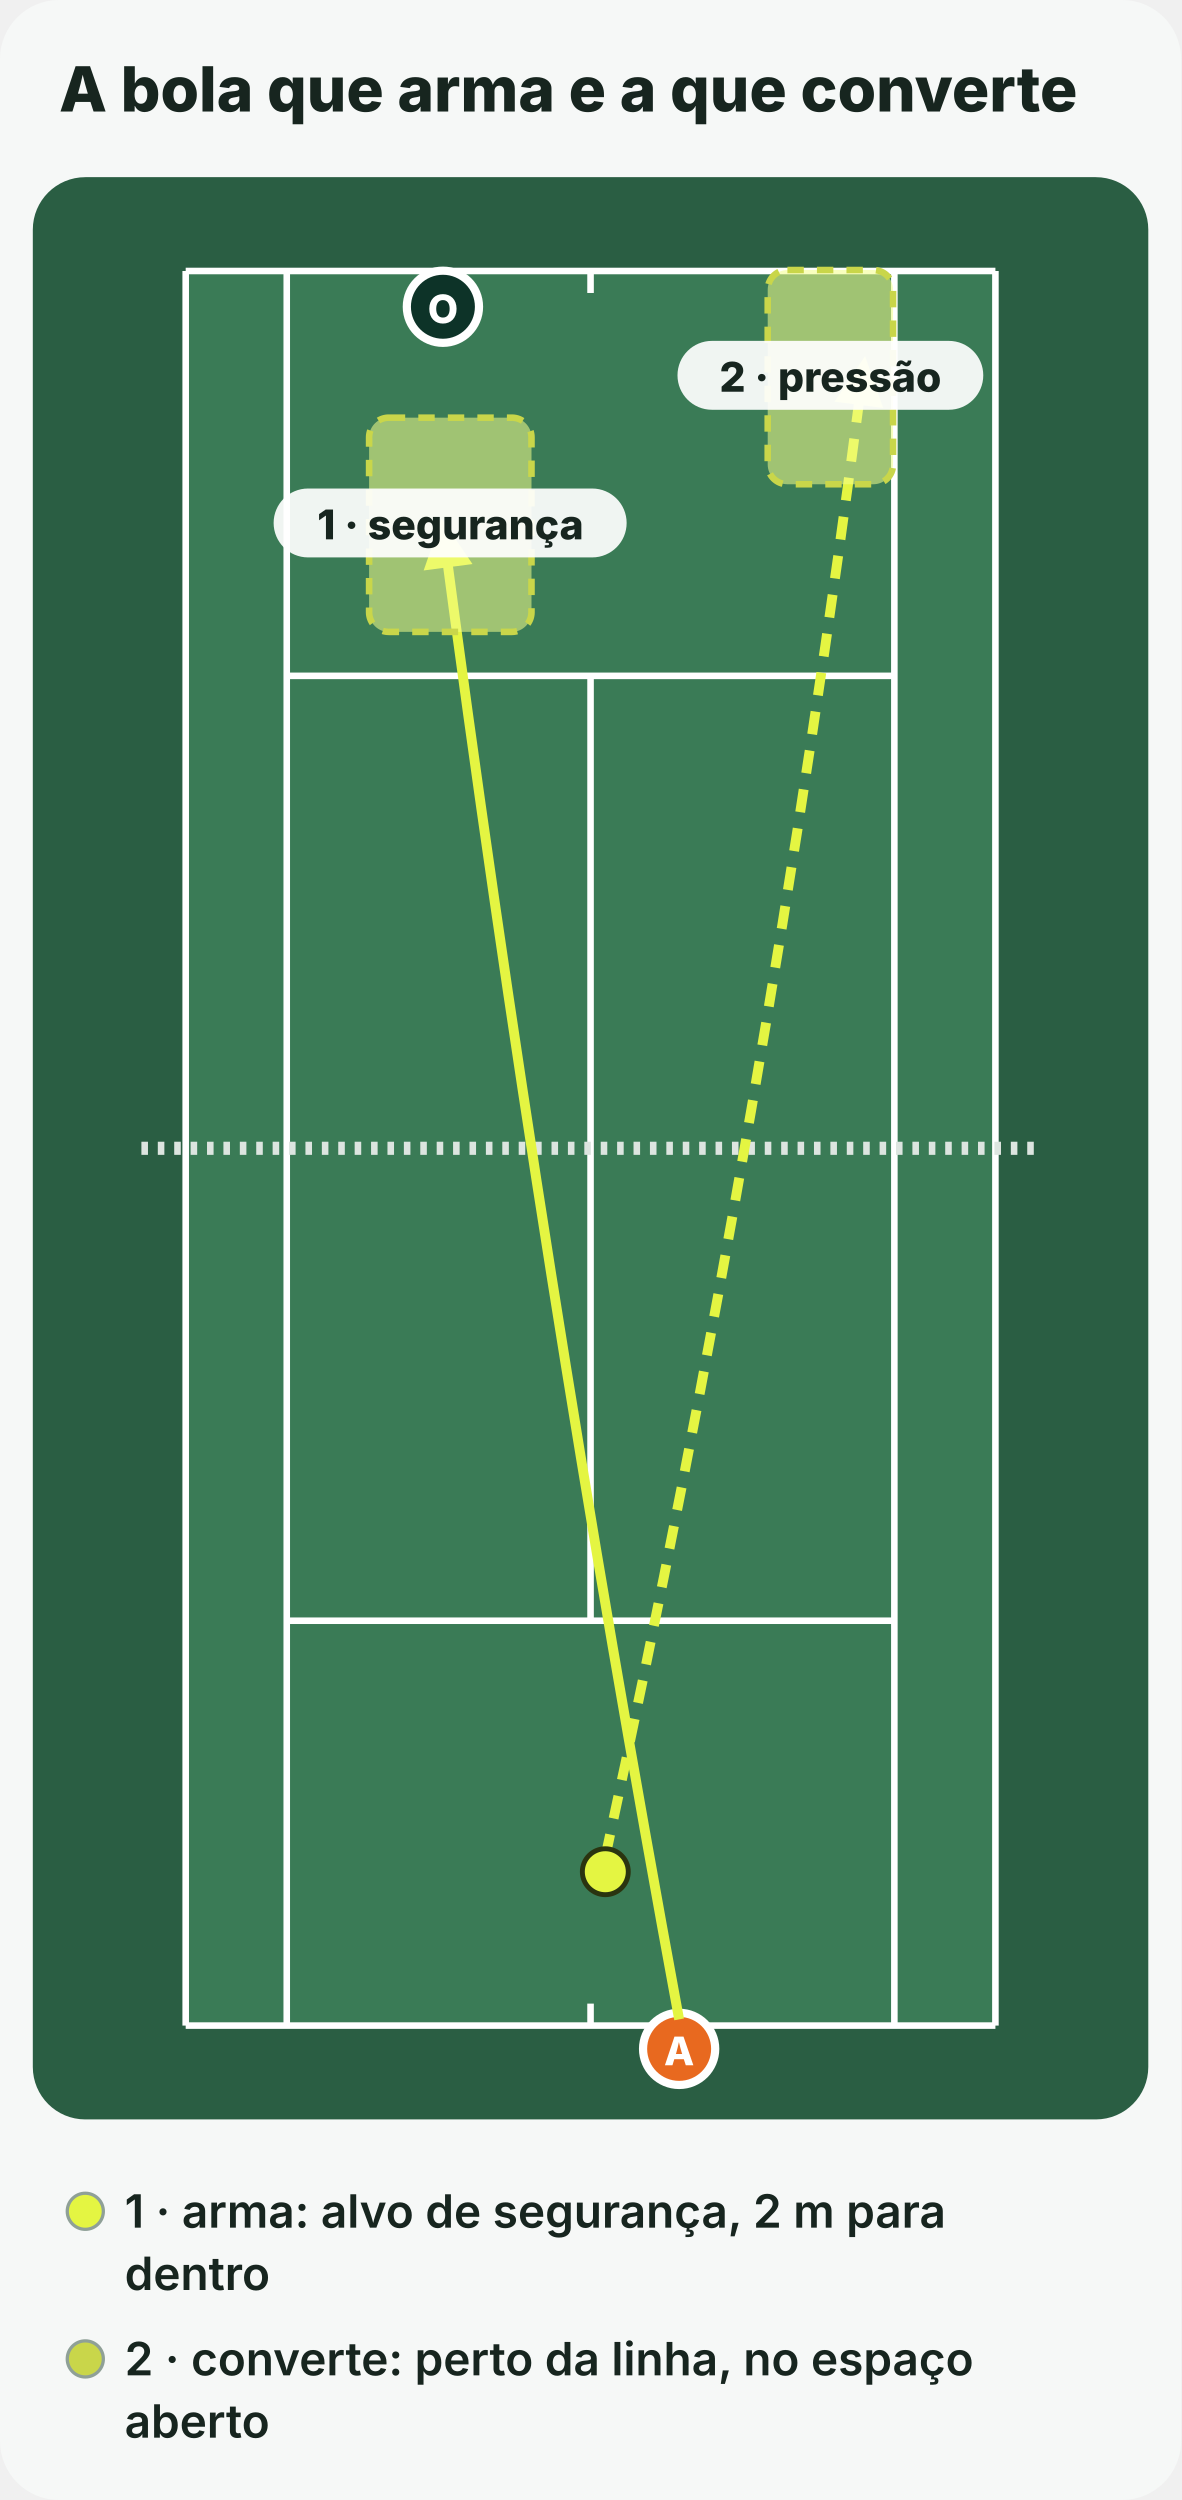
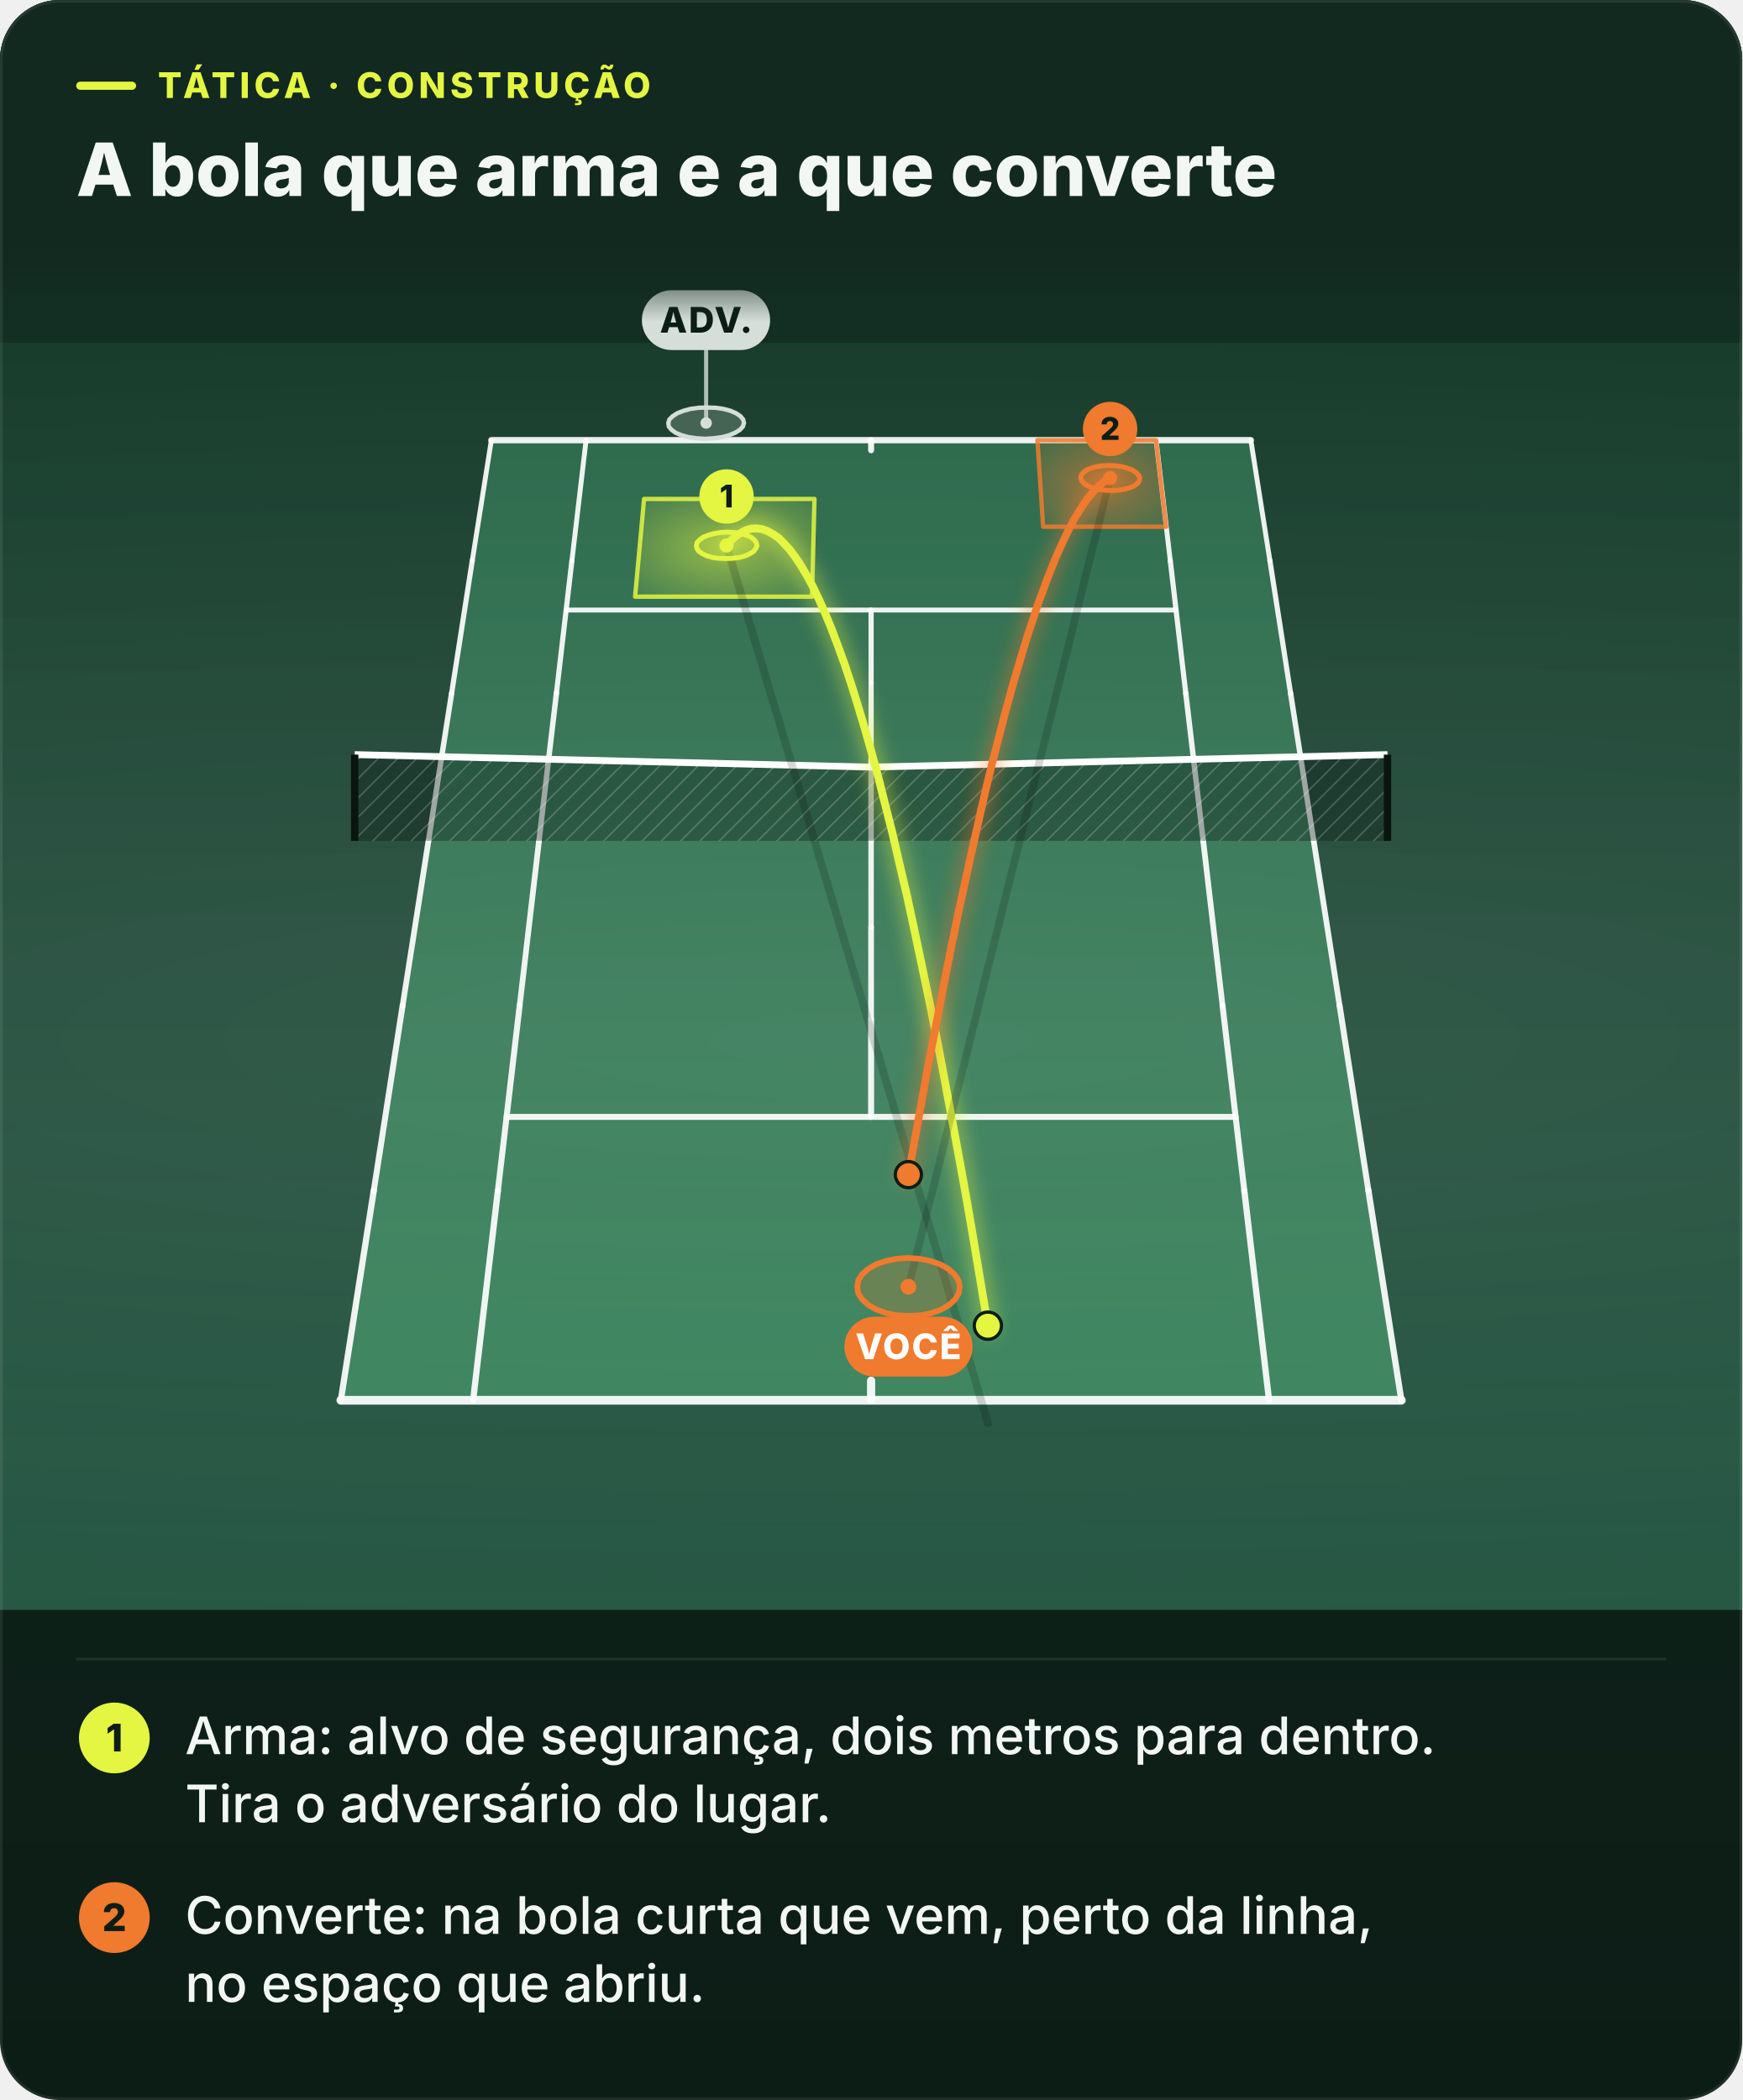
- <svg xmlns="http://www.w3.org/2000/svg" viewBox="0 0 360 762" width="360" height="762" role="img" aria-label="A bola que arma e a que converte" font-family="Inter, system-ui, -apple-system, Segoe UI, sans-serif">
+ <svg xmlns="http://www.w3.org/2000/svg" viewBox="0 0 640 771.442" width="640" height="771.442" role="img" aria-label="A bola que arma e a que converte" font-family="Inter, -apple-system, BlinkMacSystemFont, Segoe UI, Roboto, system-ui, sans-serif">
  <defs>
-     <marker id="seta" viewBox="0 0 10 10" refX="8" refY="5" markerWidth="5" markerHeight="5" orient="auto-start-reverse">
-       <path d="M0 0L10 5L0 10z" fill="context-stroke" />
-     </marker>
+     <linearGradient id="gFundo" x1="0" y1="0" x2="0" y2="1">
+       <stop offset="0" stop-color="#12291F" />
+       <stop offset="1" stop-color="#0C1D16" />
+     </linearGradient>
+     <clipPath id="cCartao">
+       <rect width="640" height="771.442" rx="22" />
+     </clipPath>
+     <filter id="fBrilho" x="-50%" y="-50%" width="200%" height="200%">
+       <feGaussianBlur stdDeviation="3" />
+     </filter>
+     <linearGradient id="gSombraTopo" x1="0" y1="0" x2="0" y2="1">
+       <stop offset="0" stop-color="#12291F" />
+       <stop offset="1" stop-color="#12291F" stop-opacity="0" />
+     </linearGradient>
  </defs>
-   <rect width="360" height="762" rx="18" fill="#F6F8F7" />
-   <text x="18" y="34" font-size="19" font-weight="800" fill="#17251F">A bola que arma e a que converte</text>
-   <rect x="10" y="54" width="340" height="592" rx="16" fill="#2A5E43" />
-   <rect x="56.6" y="82.6" width="246.8" height="534.8" fill="#3A7B56" />
-   <line x1="56.6" y1="617.4" x2="303.4" y2="617.4" stroke="#fff" stroke-width="2" />
-   <line x1="56.6" y1="82.6" x2="303.4" y2="82.6" stroke="#fff" stroke-width="2" />
-   <line x1="56.6" y1="617.4" x2="56.6" y2="82.6" stroke="#fff" stroke-width="2" />
-   <line x1="303.4" y1="617.4" x2="303.4" y2="82.6" stroke="#fff" stroke-width="2" />
-   <line x1="87.4" y1="617.4" x2="87.4" y2="82.6" stroke="#fff" stroke-width="2" />
-   <line x1="272.6" y1="617.4" x2="272.6" y2="82.6" stroke="#fff" stroke-width="2" />
-   <line x1="87.4" y1="494" x2="272.6" y2="494" stroke="#fff" stroke-width="2" />
-   <line x1="87.4" y1="206" x2="272.6" y2="206" stroke="#fff" stroke-width="2" />
-   <line x1="180" y1="494" x2="180" y2="206" stroke="#fff" stroke-width="2" />
-   <line x1="180" y1="617.4" x2="180" y2="610.7" stroke="#fff" stroke-width="2" />
-   <line x1="180" y1="82.6" x2="180" y2="89.3" stroke="#fff" stroke-width="2" />
-   <line x1="43.1" y1="350" x2="316.9" y2="350" stroke="#DDE5E0" stroke-width="4" stroke-dasharray="2 3" />
-   <circle cx="207" cy="624.5" r="11" fill="#E8691F" stroke="#fff" stroke-width="2.5" />
-   <text x="207" y="629.5" font-size="12" font-weight="800" fill="#fff" text-anchor="middle">A</text>
-   <path d="M207 615.5 Q165 388.3 135 161" fill="none" stroke="#E4F542" stroke-width="3" marker-end="url(#seta)" />
-   <rect x="112.5" y="127.3" width="49.5" height="65.3" rx="6" fill="rgba(244,255,138,.55)" stroke="#C9D64A" stroke-width="2" stroke-dasharray="5 4" />
-   <rect x="83.4" y="148.9" width="107.6" height="21" rx="10.5" fill="rgba(255,255,255,.92)" />
-   <text x="137.3" y="164.4" font-size="12.5" font-weight="800" fill="#17251F" text-anchor="middle">1 · segurança</text>
-   <circle cx="135" cy="93.5" r="11" fill="#0D3328" stroke="#fff" stroke-width="2.5" />
-   <text x="135" y="98.5" font-size="12" font-weight="800" fill="#fff" text-anchor="middle">O</text>
-   <path d="M184.5 566 Q233.9 338.8 263.3 111.5" fill="none" stroke="#E4F542" stroke-width="3" stroke-dasharray="7 5" marker-end="url(#seta)" />
-   <rect x="234" y="82.3" width="38.2" height="65.3" rx="6" fill="rgba(244,255,138,.55)" stroke="#C9D64A" stroke-width="2" stroke-dasharray="5 4" />
-   <rect x="206.5" y="103.9" width="93.2" height="21" rx="10.5" fill="rgba(255,255,255,.92)" />
-   <text x="253.1" y="119.4" font-size="12.5" font-weight="800" fill="#17251F" text-anchor="middle">2 · pressão</text>
-   <circle cx="184.5" cy="570.5" r="7" fill="#E4F542" stroke="#2A3410" stroke-width="1.5" />
-   <circle cx="26" cy="674" r="5.5" fill="#E4F542" stroke="#8FA097" stroke-width="1" />
-   <text x="38" y="679" font-size="14" font-weight="600" fill="#17251F">1 · arma: alvo de segurança, 2 m para</text>
-   <text x="38" y="698" font-size="14" font-weight="600" fill="#17251F">dentro</text>
-   <circle cx="26" cy="719" r="5.5" fill="#C9D64A" stroke="#8FA097" stroke-width="1" />
-   <text x="38" y="724" font-size="14" font-weight="600" fill="#17251F">2 · converte: perto da linha, no espaço</text>
-   <text x="38" y="743" font-size="14" font-weight="600" fill="#17251F">aberto</text>
+   <g clip-path="url(#cCartao)">
+     <rect width="640" height="771.442" fill="url(#gFundo)" />
+     <defs>
+       <linearGradient id="gFora" x1="0" y1="0" x2="0" y2="1">
+         <stop offset="0" stop-color="#173B2B" />
+         <stop offset="1" stop-color="#215440" />
+       </linearGradient>
+       <linearGradient id="gQuadra" x1="0" y1="0" x2="0" y2="1">
+         <stop offset="0" stop-color="#2A684A" />
+         <stop offset="1" stop-color="#358058" />
+       </linearGradient>
+       <radialGradient id="gLuz" cx=".5" cy=".55" r=".6">
+         <stop offset="0" stop-color="#fff" stop-opacity=".10" />
+         <stop offset="1" stop-color="#fff" stop-opacity="0" />
+       </radialGradient>
+       <pattern id="pRede" width="5" height="5" patternUnits="userSpaceOnUse" patternTransform="rotate(45)">
+         <line x1="0" y1="0" x2="0" y2="5" stroke="#fff" stroke-opacity=".22" stroke-width="1" />
+       </pattern>
+     </defs>
+     <rect width="640" height="128" fill="#132F23" />
+     <polygon points="-1018.4,591.4 1658.4,591.4 1186.5,126 -546.5,126" fill="url(#gFora)" />
+     <polygon points="125.2,514.4 514.8,514.4 459.5,161.7 180.5,161.7" fill="url(#gQuadra)" />
+     <polygon points="-1018.4,591.4 1658.4,591.4 1186.5,126 -546.5,126" fill="url(#gLuz)" />
+     <line x1="125.2" y1="514.4" x2="514.8" y2="514.4" stroke="rgba(255,255,255,.92)" stroke-width="3.2" stroke-linecap="round" />
+     <line x1="180.5" y1="161.7" x2="459.5" y2="161.7" stroke="rgba(255,255,255,.92)" stroke-width="2.3" stroke-linecap="round" />
+     <line x1="125.2" y1="514.4" x2="137.3" y2="437.4" stroke="rgba(255,255,255,.92)" stroke-width="2.3" stroke-linecap="round" />
+     <line x1="137.3" y1="437.4" x2="147.9" y2="369.4" stroke="rgba(255,255,255,.92)" stroke-width="2.2" stroke-linecap="round" />
+     <line x1="147.9" y1="369.4" x2="157.4" y2="308.9" stroke="rgba(255,255,255,.92)" stroke-width="2.1" stroke-linecap="round" />
+     <line x1="157.4" y1="308.9" x2="165.9" y2="254.7" stroke="rgba(255,255,255,.92)" stroke-width="2" stroke-linecap="round" />
+     <line x1="165.9" y1="254.7" x2="173.5" y2="205.9" stroke="rgba(255,255,255,.92)" stroke-width="1.9" stroke-linecap="round" />
+     <line x1="173.5" y1="205.9" x2="180.5" y2="161.7" stroke="rgba(255,255,255,.92)" stroke-width="1.8" stroke-linecap="round" />
+     <line x1="514.8" y1="514.4" x2="502.7" y2="437.4" stroke="rgba(255,255,255,.92)" stroke-width="2.3" stroke-linecap="round" />
+     <line x1="502.7" y1="437.4" x2="492.1" y2="369.4" stroke="rgba(255,255,255,.92)" stroke-width="2.2" stroke-linecap="round" />
+     <line x1="492.1" y1="369.4" x2="482.6" y2="308.9" stroke="rgba(255,255,255,.92)" stroke-width="2.1" stroke-linecap="round" />
+     <line x1="482.6" y1="308.9" x2="474.1" y2="254.7" stroke="rgba(255,255,255,.92)" stroke-width="2" stroke-linecap="round" />
+     <line x1="474.1" y1="254.7" x2="466.5" y2="205.9" stroke="rgba(255,255,255,.92)" stroke-width="1.9" stroke-linecap="round" />
+     <line x1="466.5" y1="205.9" x2="459.5" y2="161.7" stroke="rgba(255,255,255,.92)" stroke-width="1.8" stroke-linecap="round" />
+     <line x1="173.8" y1="514.4" x2="182.9" y2="437.4" stroke="rgba(255,255,255,.92)" stroke-width="2.3" stroke-linecap="round" />
+     <line x1="182.9" y1="437.4" x2="190.9" y2="369.4" stroke="rgba(255,255,255,.92)" stroke-width="2.2" stroke-linecap="round" />
+     <line x1="190.9" y1="369.4" x2="198" y2="308.9" stroke="rgba(255,255,255,.92)" stroke-width="2.1" stroke-linecap="round" />
+     <line x1="198" y1="308.9" x2="204.4" y2="254.7" stroke="rgba(255,255,255,.92)" stroke-width="2" stroke-linecap="round" />
+     <line x1="204.4" y1="254.7" x2="210.1" y2="205.9" stroke="rgba(255,255,255,.92)" stroke-width="1.9" stroke-linecap="round" />
+     <line x1="210.1" y1="205.9" x2="215.3" y2="161.7" stroke="rgba(255,255,255,.92)" stroke-width="1.8" stroke-linecap="round" />
+     <line x1="466.2" y1="514.4" x2="457.1" y2="437.4" stroke="rgba(255,255,255,.92)" stroke-width="2.3" stroke-linecap="round" />
+     <line x1="457.1" y1="437.4" x2="449.1" y2="369.4" stroke="rgba(255,255,255,.92)" stroke-width="2.2" stroke-linecap="round" />
+     <line x1="449.1" y1="369.4" x2="442" y2="308.9" stroke="rgba(255,255,255,.92)" stroke-width="2.1" stroke-linecap="round" />
+     <line x1="442" y1="308.9" x2="435.6" y2="254.7" stroke="rgba(255,255,255,.92)" stroke-width="2" stroke-linecap="round" />
+     <line x1="435.6" y1="254.7" x2="429.9" y2="205.9" stroke="rgba(255,255,255,.92)" stroke-width="1.9" stroke-linecap="round" />
+     <line x1="429.9" y1="205.9" x2="424.7" y2="161.7" stroke="rgba(255,255,255,.92)" stroke-width="1.8" stroke-linecap="round" />
+     <line x1="186.1" y1="410.3" x2="453.9" y2="410.3" stroke="rgba(255,255,255,.92)" stroke-width="2.2" stroke-linecap="round" />
+     <line x1="208" y1="224.1" x2="432" y2="224.1" stroke="rgba(255,255,255,.92)" stroke-width="1.8" stroke-linecap="round" />
+     <line x1="320" y1="410.3" x2="320" y2="374.4" stroke="rgba(255,255,255,.92)" stroke-width="2.2" stroke-linecap="round" />
+     <line x1="320" y1="374.4" x2="320" y2="340.6" stroke="rgba(255,255,255,.92)" stroke-width="2.1" stroke-linecap="round" />
+     <line x1="320" y1="340.6" x2="320" y2="308.9" stroke="rgba(255,255,255,.92)" stroke-width="2" stroke-linecap="round" />
+     <line x1="320" y1="308.9" x2="320" y2="279" stroke="rgba(255,255,255,.92)" stroke-width="2" stroke-linecap="round" />
+     <line x1="320" y1="279" x2="320" y2="250.8" stroke="rgba(255,255,255,.92)" stroke-width="1.9" stroke-linecap="round" />
+     <line x1="320" y1="250.8" x2="320" y2="224.1" stroke="rgba(255,255,255,.92)" stroke-width="1.9" stroke-linecap="round" />
+     <line x1="320" y1="514.4" x2="320" y2="507.2" stroke="rgba(255,255,255,.92)" stroke-width="3" stroke-linecap="round" />
+     <line x1="320" y1="161.7" x2="320" y2="165.4" stroke="rgba(255,255,255,.92)" stroke-width="2.2" stroke-linecap="round" />
+     <polygon points="130.3,308.9 509.7,308.9 509.7,277.2 320,281.8 130.3,277.2" fill="rgba(10,25,18,.35)" />
+     <polygon points="130.3,308.9 509.7,308.9 509.7,277.2 320,281.8 130.3,277.2" fill="url(#pRede)" />
+     <polyline points="130.3,277.2 320,281.8 509.7,277.2" fill="none" stroke="#fff" stroke-width="2.5" stroke-linejoin="round" />
+     <line x1="130.3" y1="308.9" x2="130.3" y2="277.2" stroke="#0A1510" stroke-width="2.7" />
+     <line x1="509.7" y1="308.9" x2="509.7" y2="277.2" stroke="#0A1510" stroke-width="2.7" />
+     <defs>
+       <radialGradient id="gZ1" cx=".5" cy=".5" r=".7">
+         <stop offset="0" stop-color="#E4F542" stop-opacity=".55" />
+         <stop offset="1" stop-color="#E4F542" stop-opacity=".10" />
+       </radialGradient>
+     </defs>
+     <polygon points="233.3,219.2 298.3,219.2 299.2,183.3 236.6,183.3" fill="url(#gZ1)" stroke="#E4F542" stroke-opacity=".85" stroke-width="1.6" stroke-linejoin="round" />
+     <defs>
+       <radialGradient id="gZ2" cx=".5" cy=".5" r=".7">
+         <stop offset="0" stop-color="#F07A2D" stop-opacity=".55" />
+         <stop offset="1" stop-color="#F07A2D" stop-opacity=".10" />
+       </radialGradient>
+     </defs>
+     <polygon points="383.2,193.5 428.4,193.5 424.7,161.7 381.1,161.7" fill="url(#gZ2)" stroke="#F07A2D" stroke-opacity=".85" stroke-width="1.6" stroke-linejoin="round" />
+     <path d="M362.9 522.8 L359.7 512 L356.6 501.4 L353.5 491 L350.4 480.8 L347.4 470.7 L344.5 460.9 L341.6 451.1 L338.7 441.6 L335.9 432.1 L333.2 422.9 L330.4 413.7 L327.8 404.8 L325.1 395.9 L322.6 387.2 L320 378.7 L317.5 370.2 L315 361.9 L312.6 353.7 L310.2 345.7 L307.8 337.7 L305.5 329.9 L303.2 322.2 L300.9 314.6 L298.7 307.1 L296.5 299.7 L294.3 292.4 L292.2 285.3 L290.1 278.2 L288 271.2 L286 264.3 L283.9 257.5 L281.9 250.8 L280 244.2 L278 237.7 L276.1 231.3 L274.2 224.9 L272.4 218.7 L270.5 212.5 L268.7 206.4 L266.9 200.4" fill="none" stroke="#000" stroke-opacity=".16" stroke-width="2.9" stroke-linecap="round" />
+     <path d="M362.9 487 L359.7 467.8 L356.6 449.3 L353.5 431.7 L350.4 414.9 L347.4 398.8 L344.5 383.4 L341.6 368.8 L338.7 354.9 L335.9 341.7 L333.2 329.1 L330.4 317.2 L327.8 305.9 L325.1 295.3 L322.6 285.3 L320 275.8 L317.5 267 L315 258.7 L312.6 251 L310.2 243.8 L307.8 237.2 L305.5 231.1 L303.2 225.5 L300.9 220.3 L298.7 215.7 L296.5 211.6 L294.3 207.9 L292.2 204.7 L290.1 201.9 L288 199.6 L286 197.6 L283.9 196.2 L281.9 195.1 L280 194.4 L278 194.1 L276.1 194.2 L274.2 194.7 L272.4 195.6 L270.5 196.8 L268.7 198.4 L266.9 200.4" fill="none" stroke="#E4F542" stroke-opacity=".35" stroke-width="7.6" stroke-linecap="round" filter="url(#fBrilho)" />
+     <path d="M362.9 487 L359.7 467.8 L356.6 449.3 L353.5 431.7 L350.4 414.9 L347.4 398.8 L344.5 383.4 L341.6 368.8 L338.7 354.9 L335.9 341.7 L333.2 329.1 L330.4 317.2 L327.8 305.9 L325.1 295.3 L322.6 285.3 L320 275.8 L317.5 267 L315 258.7 L312.6 251 L310.2 243.8 L307.8 237.2 L305.5 231.1 L303.2 225.5 L300.9 220.3 L298.7 215.7 L296.5 211.6 L294.3 207.9 L292.2 204.7 L290.1 201.9 L288 199.6 L286 197.6 L283.9 196.2 L281.9 195.1 L280 194.4 L278 194.1 L276.1 194.2 L274.2 194.7 L272.4 195.6 L270.5 196.8 L268.7 198.4 L266.9 200.4" fill="none" stroke="#E4F542" stroke-width="2.9" stroke-linecap="round" />
+     <circle cx="362.9" cy="487" r="5" fill="#E4F542" stroke="#0C1D16" stroke-width="1.2" />
+     <polygon points="278.1,200.4 277.8,199.3 277.1,198.3 275.8,197.3 274.1,196.6 272,196 269.7,195.6 267.2,195.5 264.7,195.6 262.3,196 260.2,196.6 258.4,197.3 257,198.3 256.1,199.3 255.8,200.4 256,201.4 256.7,202.5 258,203.4 259.7,204.2 261.8,204.8 264.1,205.1 266.6,205.2 269.1,205.1 271.5,204.8 273.7,204.2 275.5,203.4 276.9,202.5 277.7,201.4" fill="#E4F542" fill-opacity=".25" stroke="#E4F542" stroke-width="1.8" />
+     <circle cx="266.9" cy="200.4" r="2.6" fill="#E4F542" />
+     <circle cx="266.9" cy="182.4" r="10" fill="#E4F542" />
+     <text x="266.9" y="186.4" font-size="11.5" font-weight="800" fill="#0C1D16" text-anchor="middle">1</text>
+     <polygon points="273.3,155.4 273,154.1 272,152.9 270.4,151.8 268.3,150.9 265.7,150.2 262.8,149.8 259.8,149.7 256.7,149.8 253.7,150.2 251.1,150.9 248.8,151.8 247.1,152.9 245.9,154.1 245.5,155.4 245.7,156.7 246.7,157.9 248.2,159 250.4,159.9 253,160.6 255.9,161 259,161.2 262.1,161 265.1,160.6 267.8,159.9 270,159 271.8,157.9 272.9,156.7" fill="#D5DED9" fill-opacity=".22" stroke="#D5DED9" stroke-width="1.6" />
+     <circle cx="259.4" cy="155.4" r="2.1" fill="#D5DED9" />
+     <line x1="259.4" y1="155.4" x2="259.4" y2="127.6" stroke="#D5DED9" stroke-opacity=".8" stroke-width="1.5" />
+     <rect x="235.8" y="106.6" width="47.1" height="22" rx="11" fill="#D5DED9" />
+     <text x="259.4" y="122.2" font-size="13" font-weight="800" fill="#0C1D16" letter-spacing="0.6" text-anchor="middle">ADV.</text>
+     <path d="M333.7 472.7 L336.2 462.9 L338.6 453.3 L340.9 443.8 L343.3 434.5 L345.6 425.3 L347.8 416.3 L350 407.4 L352.2 398.6 L354.4 390 L356.5 381.5 L358.6 373.1 L360.6 364.9 L362.6 356.8 L364.6 348.8 L366.6 340.9 L368.5 333.1 L370.4 325.5 L372.3 317.9 L374.2 310.5 L376 303.2 L377.8 295.9 L379.6 288.8 L381.3 281.8 L383.1 274.9 L384.8 268 L386.5 261.3 L388.1 254.6 L389.8 248 L391.4 241.6 L393 235.2 L394.5 228.9 L396.1 222.6 L397.6 216.5 L399.1 210.4 L400.6 204.4 L402.1 198.5 L403.6 192.7 L405 186.9 L406.4 181.2 L407.8 175.6" fill="none" stroke="#000" stroke-opacity=".16" stroke-width="2.8" stroke-linecap="round" />
+     <path d="M333.7 431.5 L336.2 417.8 L338.6 404.5 L340.9 391.7 L343.3 379.4 L345.6 367.6 L347.8 356.2 L350 345.2 L352.2 334.7 L354.4 324.6 L356.5 314.9 L358.6 305.6 L360.6 296.7 L362.6 288.1 L364.6 279.9 L366.6 272.1 L368.5 264.7 L370.4 257.6 L372.3 250.8 L374.2 244.4 L376 238.3 L377.8 232.5 L379.6 227.1 L381.3 221.9 L383.1 217.1 L384.8 212.5 L386.5 208.2 L388.1 204.2 L389.8 200.5 L391.4 197 L393 193.9 L394.5 190.9 L396.1 188.3 L397.6 185.9 L399.1 183.7 L400.6 181.8 L402.1 180.1 L403.6 178.6 L405 177.4 L406.4 176.4 L407.8 175.6" fill="none" stroke="#F07A2D" stroke-opacity=".35" stroke-width="7.3" stroke-linecap="round" filter="url(#fBrilho)" />
+     <path d="M333.7 431.5 L336.2 417.8 L338.6 404.5 L340.9 391.7 L343.3 379.4 L345.6 367.6 L347.8 356.2 L350 345.2 L352.2 334.7 L354.4 324.6 L356.5 314.9 L358.6 305.6 L360.6 296.7 L362.6 288.1 L364.6 279.9 L366.6 272.1 L368.5 264.7 L370.4 257.6 L372.3 250.8 L374.2 244.4 L376 238.3 L377.8 232.5 L379.6 227.1 L381.3 221.9 L383.1 217.1 L384.8 212.5 L386.5 208.2 L388.1 204.2 L389.8 200.5 L391.4 197 L393 193.9 L394.5 190.9 L396.1 188.3 L397.6 185.9 L399.1 183.7 L400.6 181.8 L402.1 180.1 L403.6 178.6 L405 177.4 L406.4 176.4 L407.8 175.6" fill="none" stroke="#F07A2D" stroke-width="2.8" stroke-linecap="round" />
+     <circle cx="333.7" cy="431.5" r="4.8" fill="#F07A2D" stroke="#0C1D16" stroke-width="1.2" />
+     <polygon points="418.7,175.6 418.3,174.6 417.4,173.6 416,172.7 414.2,172 412.1,171.4 409.8,171.1 407.4,171 405,171.1 402.8,171.4 400.8,172 399.1,172.7 397.9,173.6 397.2,174.6 397,175.6 397.3,176.6 398.2,177.6 399.6,178.5 401.4,179.2 403.5,179.7 405.9,180.1 408.3,180.2 410.7,180.1 413,179.7 415,179.2 416.6,178.5 417.8,177.6 418.5,176.6" fill="#F07A2D" fill-opacity=".25" stroke="#F07A2D" stroke-width="1.8" />
+     <circle cx="407.8" cy="175.6" r="2.6" fill="#F07A2D" />
+     <circle cx="407.8" cy="157.6" r="10" fill="#F07A2D" />
+     <text x="407.8" y="161.6" font-size="11.5" font-weight="800" fill="#0C1D16" text-anchor="middle">2</text>
+     <polygon points="352.6,472.7 352.1,470.3 350.6,468.1 348.3,466.1 345.3,464.4 341.7,463.2 337.8,462.4 333.6,462.1 329.4,462.4 325.5,463.2 321.9,464.4 319,466.1 316.7,468.1 315.3,470.3 314.9,472.7 315.3,475.1 316.7,477.3 319,479.4 322,481.1 325.6,482.4 329.6,483.2 333.9,483.4 338.1,483.2 342.1,482.4 345.7,481.1 348.6,479.4 350.9,477.3 352.2,475.1" fill="#F07A2D" fill-opacity=".22" stroke="#F07A2D" stroke-width="2.1" />
+     <circle cx="333.7" cy="472.7" r="2.9" fill="#F07A2D" />
+     <rect x="310.2" y="483.7" width="47.1" height="22" rx="11" fill="#F07A2D" />
+     <text x="333.7" y="499.3" font-size="13" font-weight="800" fill="#fff" letter-spacing="0.6" text-anchor="middle">VOCÊ</text>
+     <rect width="640" height="92" fill="#12291F" />
+     <rect y="92" width="640" height="26" fill="url(#gSombraTopo)" />
+     <rect x="28" y="30" width="22" height="3" rx="1.5" fill="#E4F542" />
+     <text x="58" y="36" font-size="13" font-weight="800" fill="#E4F542" letter-spacing="1.6">TÁTICA · CONSTRUÇÃO</text>
+     <text x="28" y="72" font-size="27" font-weight="800" fill="#F3F7F4">A bola que arma e a que converte</text>
+     <line x1="28" y1="609.442" x2="612" y2="609.442" stroke="rgba(255,255,255,.08)" />
+     <circle cx="42" cy="638.442" r="13" fill="#E4F542" />
+     <text x="42" y="643.4" font-size="14" font-weight="800" fill="#0C1D16" text-anchor="middle">1</text>
+     <text x="68" y="644.4" font-size="19" font-weight="500" fill="#F3F7F4">Arma: alvo de segurança, dois metros para dentro.</text>
+     <text x="68" y="669.4" font-size="19" font-weight="500" fill="#F3F7F4">Tira o adversário do lugar.</text>
+     <circle cx="42" cy="704.442" r="13" fill="#F07A2D" />
+     <text x="42" y="709.4" font-size="14" font-weight="800" fill="#0C1D16" text-anchor="middle">2</text>
+     <text x="68" y="710.4" font-size="19" font-weight="500" fill="#F3F7F4">Converte: na bola curta que vem, perto da linha,</text>
+     <text x="68" y="735.4" font-size="19" font-weight="500" fill="#F3F7F4">no espaço que abriu.</text>
+   </g>
+   <rect x=".5" y=".5" width="639" height="770.442" rx="21.5" fill="none" stroke="rgba(255,255,255,.08)" />
</svg>
